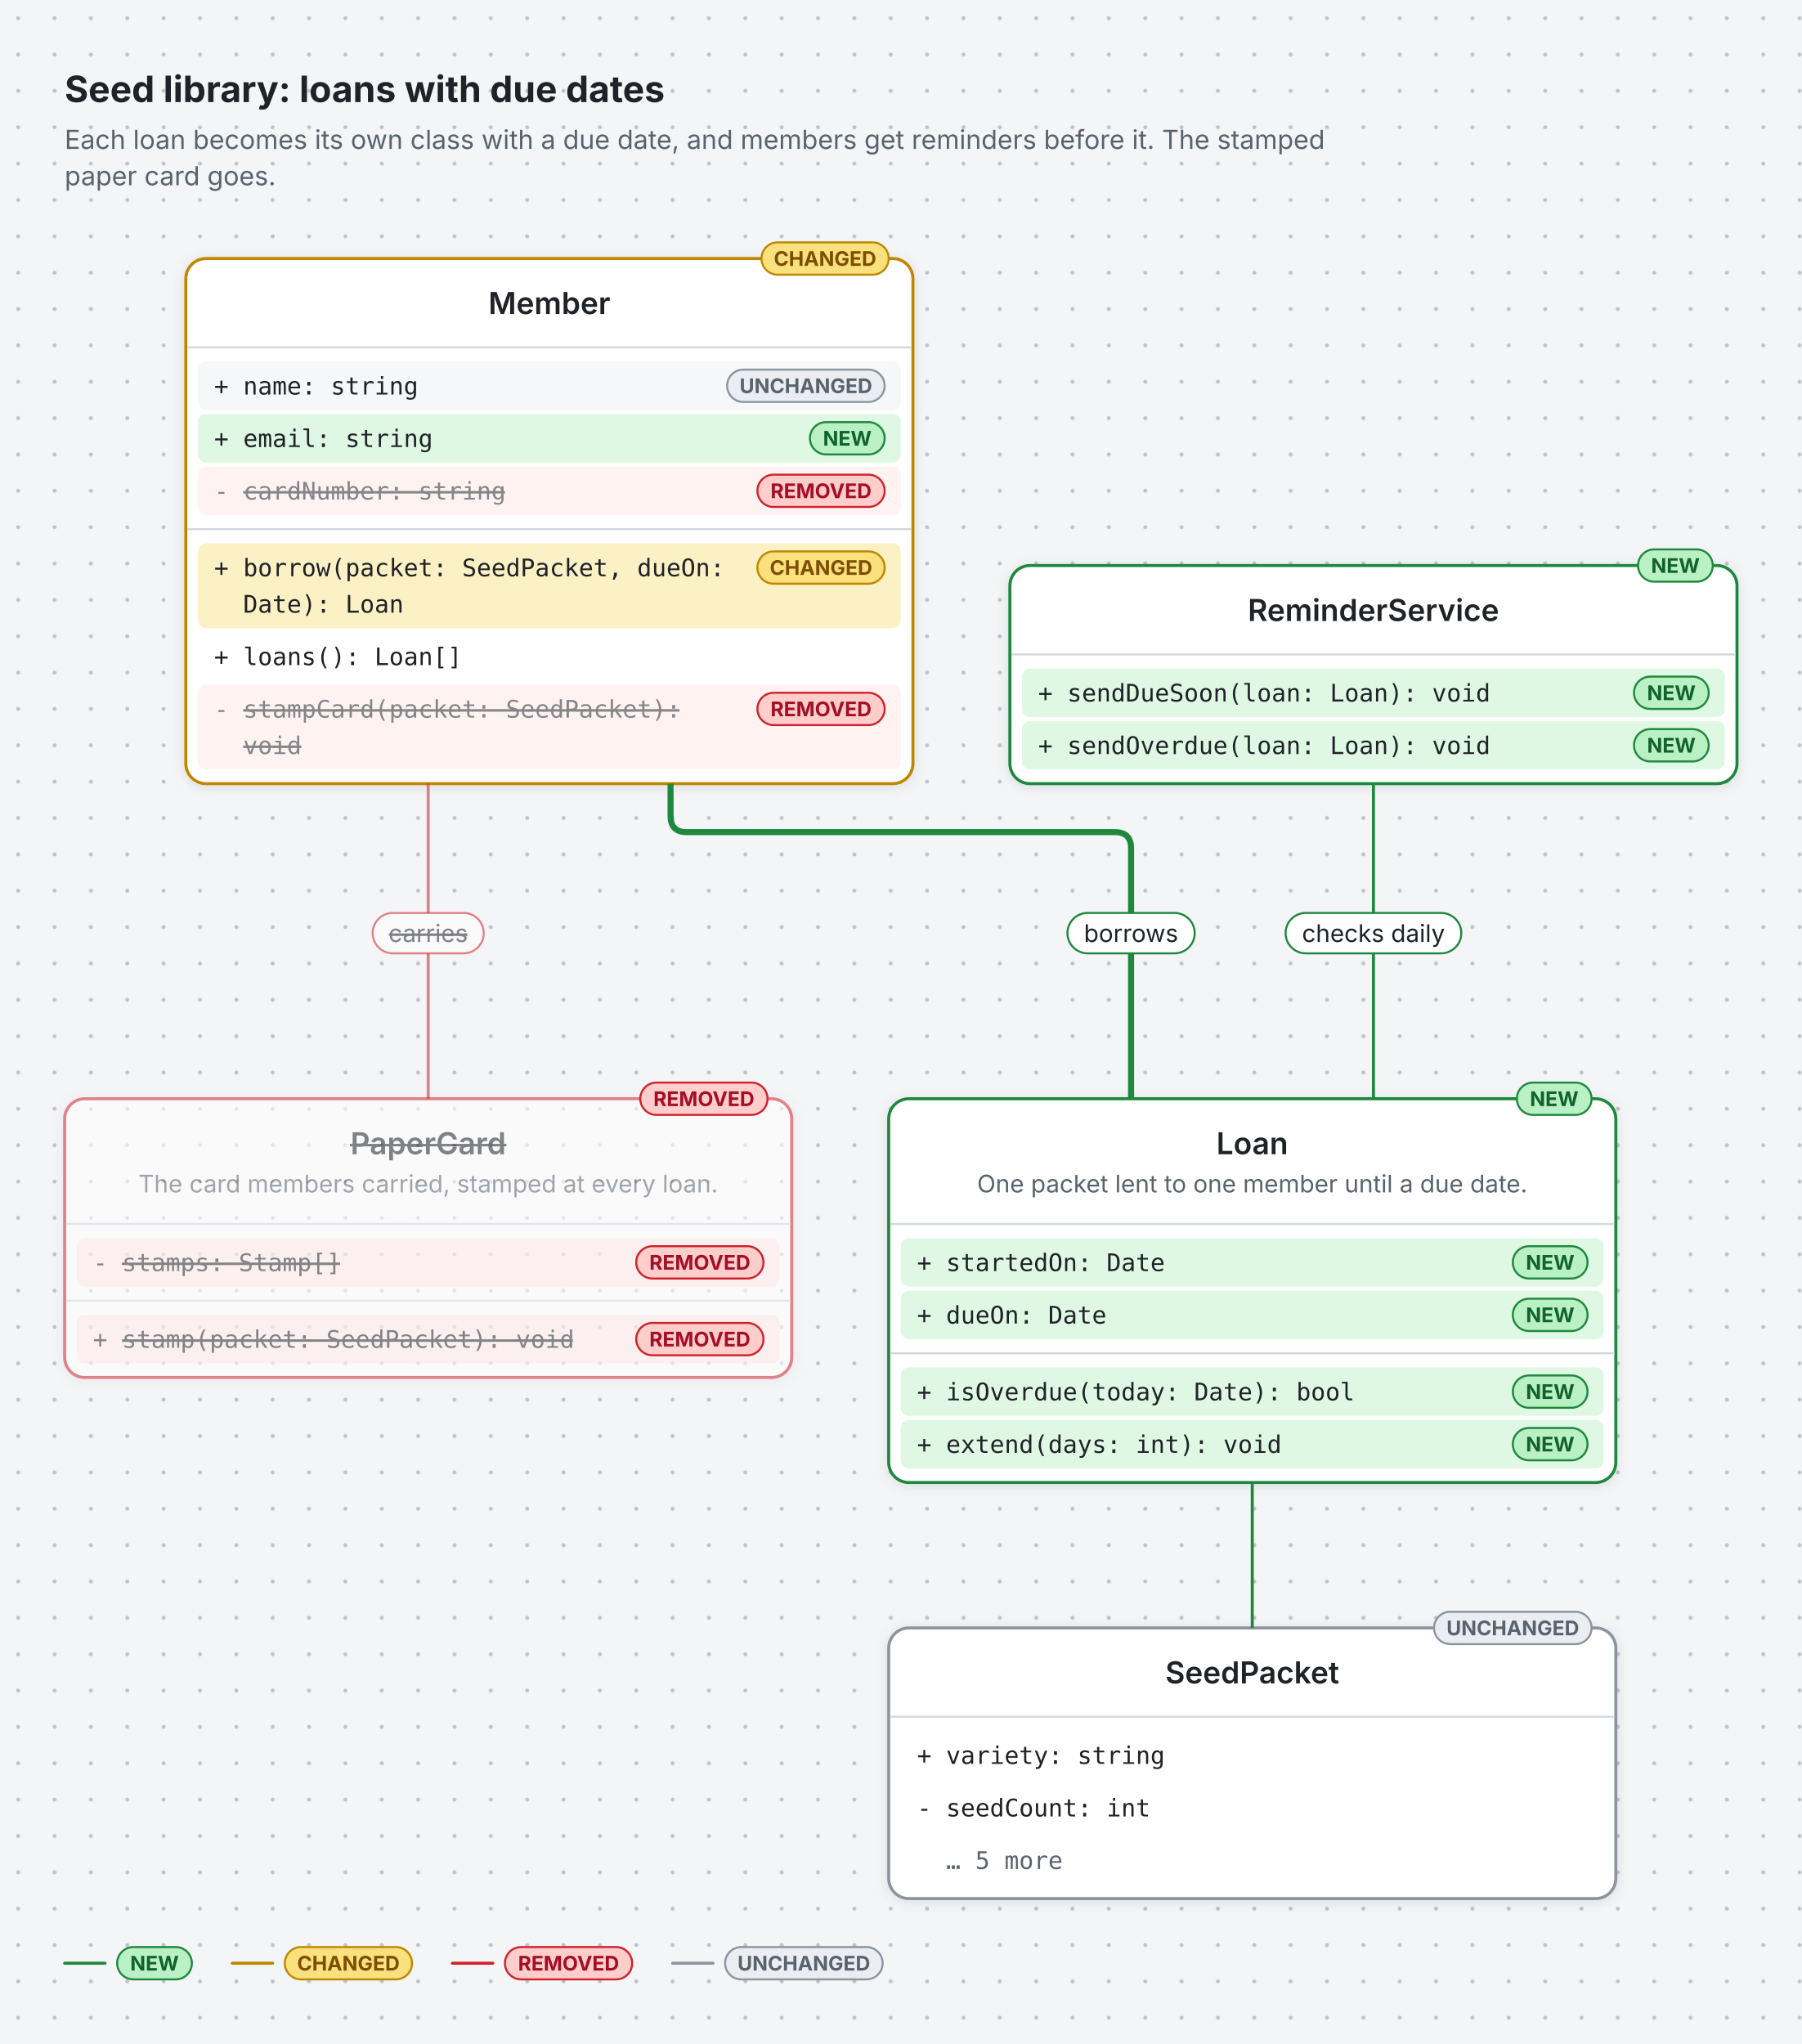
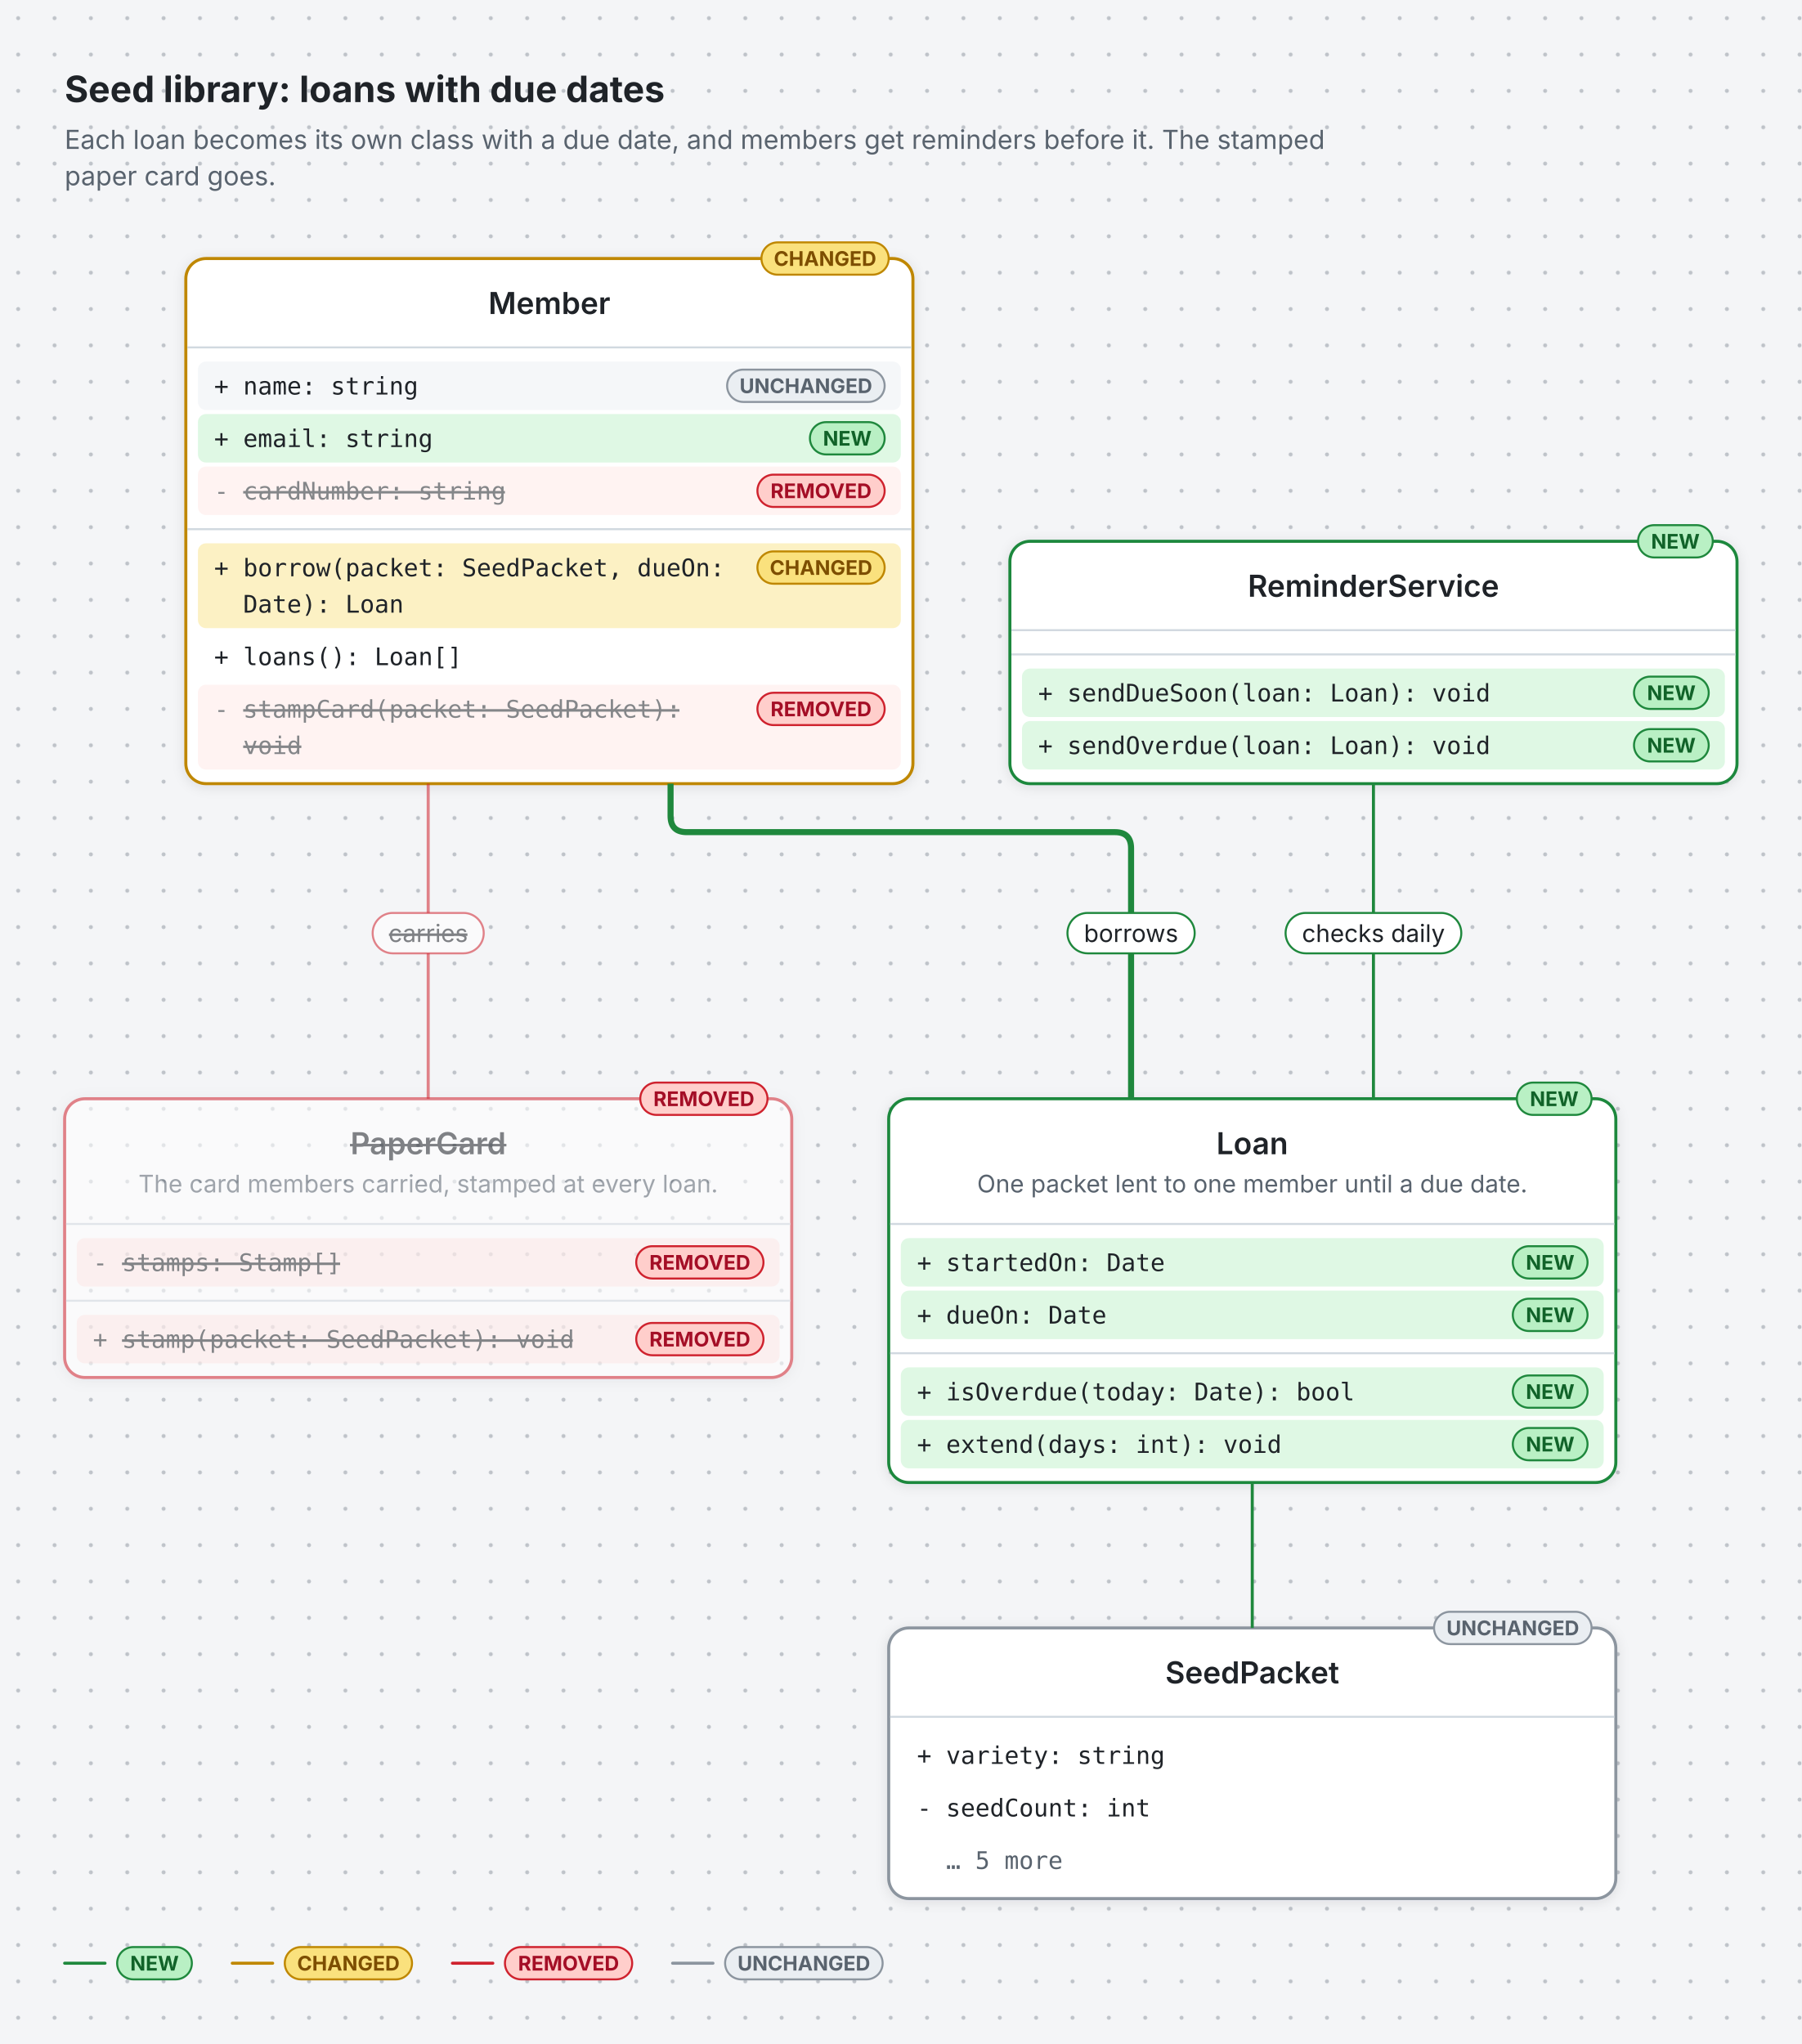
<svg xmlns="http://www.w3.org/2000/svg" width="892" height="1012" viewBox="0 0 892 1012">
  <defs>
    <pattern id="structa-grid-light" width="18" height="18" patternUnits="userSpaceOnUse">
      <circle cx="9" cy="9" r="1" fill="#8c959f" fill-opacity="0.5" />
    </pattern>
    <filter id="structa-shadow-light" x="-20%" y="-30%" width="140%" height="170%">
      <feDropShadow dx="0" dy="1" stdDeviation="3" flood-color="#1f2328" flood-opacity="0.1" />
    </filter>
  </defs>
  <rect width="892" height="1012" fill="#f4f5f7" />
  <rect width="892" height="1012" fill="url(#structa-grid-light)" />
  <g class="title">
    <text x="32" y="50.55" font-family="Structa Inter, Inter, sans-serif" font-size="18" font-weight="700" fill="#1f2328">Seed library: loans with due dates</text>
  </g>
  <g class="description">
    <text x="32" y="73.73" font-family="Structa Inter, Inter, sans-serif" font-size="13" font-weight="400" fill="#59636e">Each loan becomes its own class with a due date, and members get reminders before it. The stamped</text>
    <text x="32" y="91.73" font-family="Structa Inter, Inter, sans-serif" font-size="13" font-weight="400" fill="#59636e">paper card goes.</text>
  </g>
  <g class="card" data-id="member" data-kind="class" data-status="changed">
    <rect x="92" y="128" width="360" height="260" rx="10" fill="#ffffff" stroke="#bf8700" stroke-width="1.5" filter="url(#structa-shadow-light)" />
    <line class="divider" x1="92.75" y1="172" x2="451.25" y2="172" stroke="#d1d9e0" stroke-width="1" />
    <line class="divider" x1="92.75" y1="262" x2="451.25" y2="262" stroke="#d1d9e0" stroke-width="1" />
    <text x="272" y="155.46" font-family="Structa Inter, Inter, sans-serif" font-size="15" font-weight="600" fill="#1f2328" text-anchor="middle">Member</text>
    <g class="row" data-id="properties[0]" data-kind="property" data-status="unchanged">
      <rect x="98" y="179" width="348" height="24" rx="4" fill="#eaeef2" fill-opacity="0.45" />
      <g class="symbol">
        <text x="106" y="195.32" font-family="Structa JetBrains Mono, JetBrains Mono, monospace" font-size="12" font-weight="400" fill="#1f2328">+</text>
      </g>
      <text x="120.4" y="195.32" font-family="Structa JetBrains Mono, JetBrains Mono, monospace" font-size="12" font-weight="400" fill="#1f2328">name: string</text>
      <g class="badge">
        <rect x="360" y="183" width="78" height="16" rx="8" fill="#ffffff" />
        <rect x="360" y="183" width="78" height="16" rx="8" fill="#eaeef2" stroke="#8c959f" stroke-width="1" />
        <text x="399" y="194.64" font-family="Structa Inter, Inter, sans-serif" font-size="10" font-weight="700" fill="#59636e" text-anchor="middle">UNCHANGED</text>
      </g>
    </g>
    <g class="row" data-id="properties[1]" data-kind="property" data-status="new">
      <rect x="98" y="205" width="348" height="24" rx="4" fill="#b9f0c4" fill-opacity="0.45" />
      <g class="symbol">
        <text x="106" y="221.32" font-family="Structa JetBrains Mono, JetBrains Mono, monospace" font-size="12" font-weight="400" fill="#1f2328">+</text>
      </g>
      <text x="120.4" y="221.32" font-family="Structa JetBrains Mono, JetBrains Mono, monospace" font-size="12" font-weight="400" fill="#1f2328">email: string</text>
      <g class="badge">
        <rect x="401" y="209" width="37" height="16" rx="8" fill="#ffffff" />
        <rect x="401" y="209" width="37" height="16" rx="8" fill="#b9f0c4" stroke="#1f883d" stroke-width="1" />
        <text x="419.5" y="220.64" font-family="Structa Inter, Inter, sans-serif" font-size="10" font-weight="700" fill="#116329" text-anchor="middle">NEW</text>
      </g>
    </g>
    <g class="row" data-id="card-number" data-kind="property" data-status="removed">
      <g class="faded" opacity="0.55">
        <rect x="98" y="231" width="348" height="24" rx="4" fill="#ffcecb" fill-opacity="0.45" />
        <g class="symbol">
          <text x="106" y="247.32" font-family="Structa JetBrains Mono, JetBrains Mono, monospace" font-size="12" font-weight="400" fill="#1f2328">-</text>
        </g>
        <text x="120.4" y="247.32" font-family="Structa JetBrains Mono, JetBrains Mono, monospace" font-size="12" font-weight="400" fill="#1f2328">cardNumber: string</text>
        <line class="strike" x1="120.4" y1="243.72" x2="250" y2="243.72" stroke="#1f2328" stroke-width="1.25" />
      </g>
      <g class="badge">
        <rect x="375" y="235" width="63" height="16" rx="8" fill="#ffffff" />
        <rect x="375" y="235" width="63" height="16" rx="8" fill="#ffcecb" stroke="#cf222e" stroke-width="1" />
        <text x="406.5" y="246.64" font-family="Structa Inter, Inter, sans-serif" font-size="10" font-weight="700" fill="#a40e26" text-anchor="middle">REMOVED</text>
      </g>
    </g>
    <g class="row" data-id="borrow" data-kind="method" data-status="changed">
      <rect x="98" y="269" width="348" height="42" rx="4" fill="#fae17d" fill-opacity="0.45" />
      <g class="symbol">
        <text x="106" y="285.32" font-family="Structa JetBrains Mono, JetBrains Mono, monospace" font-size="12" font-weight="400" fill="#1f2328">+</text>
      </g>
      <text x="120.4" y="285.32" font-family="Structa JetBrains Mono, JetBrains Mono, monospace" font-size="12" font-weight="400" fill="#1f2328">borrow(packet: SeedPacket, dueOn:</text>
      <text x="120.4" y="303.32" font-family="Structa JetBrains Mono, JetBrains Mono, monospace" font-size="12" font-weight="400" fill="#1f2328">Date): Loan</text>
      <g class="badge">
        <rect x="375" y="273" width="63" height="16" rx="8" fill="#ffffff" />
        <rect x="375" y="273" width="63" height="16" rx="8" fill="#fae17d" stroke="#bf8700" stroke-width="1" />
        <text x="406.5" y="284.64" font-family="Structa Inter, Inter, sans-serif" font-size="10" font-weight="700" fill="#7d4e00" text-anchor="middle">CHANGED</text>
      </g>
    </g>
    <g class="row" data-id="methods[1]" data-kind="method">
      <g class="symbol">
        <text x="106" y="329.32" font-family="Structa JetBrains Mono, JetBrains Mono, monospace" font-size="12" font-weight="400" fill="#1f2328">+</text>
      </g>
      <text x="120.4" y="329.32" font-family="Structa JetBrains Mono, JetBrains Mono, monospace" font-size="12" font-weight="400" fill="#1f2328">loans(): Loan[]</text>
    </g>
    <g class="row" data-id="methods[2]" data-kind="method" data-status="removed">
      <g class="faded" opacity="0.55">
        <rect x="98" y="339" width="348" height="42" rx="4" fill="#ffcecb" fill-opacity="0.45" />
        <g class="symbol">
          <text x="106" y="355.32" font-family="Structa JetBrains Mono, JetBrains Mono, monospace" font-size="12" font-weight="400" fill="#1f2328">-</text>
        </g>
        <text x="120.4" y="355.32" font-family="Structa JetBrains Mono, JetBrains Mono, monospace" font-size="12" font-weight="400" fill="#1f2328">stampCard(packet: SeedPacket):</text>
        <line class="strike" x1="120.4" y1="351.72" x2="336.4" y2="351.72" stroke="#1f2328" stroke-width="1.25" />
        <text x="120.4" y="373.32" font-family="Structa JetBrains Mono, JetBrains Mono, monospace" font-size="12" font-weight="400" fill="#1f2328">void</text>
        <line class="strike" x1="120.4" y1="369.72" x2="149.2" y2="369.72" stroke="#1f2328" stroke-width="1.25" />
      </g>
      <g class="badge">
        <rect x="375" y="343" width="63" height="16" rx="8" fill="#ffffff" />
        <rect x="375" y="343" width="63" height="16" rx="8" fill="#ffcecb" stroke="#cf222e" stroke-width="1" />
        <text x="406.5" y="354.64" font-family="Structa Inter, Inter, sans-serif" font-size="10" font-weight="700" fill="#a40e26" text-anchor="middle">REMOVED</text>
      </g>
    </g>
    <g class="badge">
      <rect x="377" y="120" width="63" height="16" rx="8" fill="#ffffff" />
      <rect x="377" y="120" width="63" height="16" rx="8" fill="#fae17d" stroke="#bf8700" stroke-width="1" />
      <text x="408.5" y="131.64" font-family="Structa Inter, Inter, sans-serif" font-size="10" font-weight="700" fill="#7d4e00" text-anchor="middle">CHANGED</text>
    </g>
  </g>
  <g class="card" data-id="loan" data-kind="class" data-status="new">
    <rect x="440" y="544" width="360" height="190" rx="10" fill="#ffffff" stroke="#1f883d" stroke-width="1.5" filter="url(#structa-shadow-light)" />
    <line class="divider" x1="440.75" y1="606" x2="799.25" y2="606" stroke="#d1d9e0" stroke-width="1" />
    <line class="divider" x1="440.75" y1="670" x2="799.25" y2="670" stroke="#d1d9e0" stroke-width="1" />
    <text x="620" y="571.46" font-family="Structa Inter, Inter, sans-serif" font-size="15" font-weight="600" fill="#1f2328" text-anchor="middle">Loan</text>
    <text x="620" y="590.37" font-family="Structa Inter, Inter, sans-serif" font-size="12" font-weight="400" fill="#59636e" text-anchor="middle">One packet lent to one member until a due date.</text>
    <g class="row" data-id="properties[0]" data-kind="property" data-status="new">
      <rect x="446" y="613" width="348" height="24" rx="4" fill="#b9f0c4" fill-opacity="0.45" />
      <g class="symbol">
        <text x="454" y="629.32" font-family="Structa JetBrains Mono, JetBrains Mono, monospace" font-size="12" font-weight="400" fill="#1f2328">+</text>
      </g>
      <text x="468.4" y="629.32" font-family="Structa JetBrains Mono, JetBrains Mono, monospace" font-size="12" font-weight="400" fill="#1f2328">startedOn: Date</text>
      <g class="badge">
        <rect x="749" y="617" width="37" height="16" rx="8" fill="#ffffff" />
        <rect x="749" y="617" width="37" height="16" rx="8" fill="#b9f0c4" stroke="#1f883d" stroke-width="1" />
        <text x="767.5" y="628.64" font-family="Structa Inter, Inter, sans-serif" font-size="10" font-weight="700" fill="#116329" text-anchor="middle">NEW</text>
      </g>
    </g>
    <g class="row" data-id="properties[1]" data-kind="property" data-status="new">
      <rect x="446" y="639" width="348" height="24" rx="4" fill="#b9f0c4" fill-opacity="0.45" />
      <g class="symbol">
        <text x="454" y="655.32" font-family="Structa JetBrains Mono, JetBrains Mono, monospace" font-size="12" font-weight="400" fill="#1f2328">+</text>
      </g>
      <text x="468.4" y="655.32" font-family="Structa JetBrains Mono, JetBrains Mono, monospace" font-size="12" font-weight="400" fill="#1f2328">dueOn: Date</text>
      <g class="badge">
        <rect x="749" y="643" width="37" height="16" rx="8" fill="#ffffff" />
        <rect x="749" y="643" width="37" height="16" rx="8" fill="#b9f0c4" stroke="#1f883d" stroke-width="1" />
        <text x="767.5" y="654.64" font-family="Structa Inter, Inter, sans-serif" font-size="10" font-weight="700" fill="#116329" text-anchor="middle">NEW</text>
      </g>
    </g>
    <g class="row" data-id="methods[0]" data-kind="method" data-status="new">
      <rect x="446" y="677" width="348" height="24" rx="4" fill="#b9f0c4" fill-opacity="0.45" />
      <g class="symbol">
        <text x="454" y="693.32" font-family="Structa JetBrains Mono, JetBrains Mono, monospace" font-size="12" font-weight="400" fill="#1f2328">+</text>
      </g>
      <text x="468.4" y="693.32" font-family="Structa JetBrains Mono, JetBrains Mono, monospace" font-size="12" font-weight="400" fill="#1f2328">isOverdue(today: Date): bool</text>
      <g class="badge">
        <rect x="749" y="681" width="37" height="16" rx="8" fill="#ffffff" />
        <rect x="749" y="681" width="37" height="16" rx="8" fill="#b9f0c4" stroke="#1f883d" stroke-width="1" />
        <text x="767.5" y="692.64" font-family="Structa Inter, Inter, sans-serif" font-size="10" font-weight="700" fill="#116329" text-anchor="middle">NEW</text>
      </g>
    </g>
    <g class="row" data-id="methods[1]" data-kind="method" data-status="new">
      <rect x="446" y="703" width="348" height="24" rx="4" fill="#b9f0c4" fill-opacity="0.45" />
      <g class="symbol">
        <text x="454" y="719.32" font-family="Structa JetBrains Mono, JetBrains Mono, monospace" font-size="12" font-weight="400" fill="#1f2328">+</text>
      </g>
      <text x="468.4" y="719.32" font-family="Structa JetBrains Mono, JetBrains Mono, monospace" font-size="12" font-weight="400" fill="#1f2328">extend(days: int): void</text>
      <g class="badge">
        <rect x="749" y="707" width="37" height="16" rx="8" fill="#ffffff" />
        <rect x="749" y="707" width="37" height="16" rx="8" fill="#b9f0c4" stroke="#1f883d" stroke-width="1" />
        <text x="767.5" y="718.64" font-family="Structa Inter, Inter, sans-serif" font-size="10" font-weight="700" fill="#116329" text-anchor="middle">NEW</text>
      </g>
    </g>
    <g class="badge">
      <rect x="751" y="536" width="37" height="16" rx="8" fill="#ffffff" />
      <rect x="751" y="536" width="37" height="16" rx="8" fill="#b9f0c4" stroke="#1f883d" stroke-width="1" />
      <text x="769.5" y="547.64" font-family="Structa Inter, Inter, sans-serif" font-size="10" font-weight="700" fill="#116329" text-anchor="middle">NEW</text>
    </g>
  </g>
  <g class="card" data-id="packet" data-kind="class" data-status="unchanged">
    <rect x="440" y="806" width="360" height="134" rx="10" fill="#ffffff" stroke="#8c959f" stroke-width="1.5" filter="url(#structa-shadow-light)" />
    <line class="divider" x1="440.75" y1="850" x2="799.25" y2="850" stroke="#d1d9e0" stroke-width="1" />
    <text x="620" y="833.46" font-family="Structa Inter, Inter, sans-serif" font-size="15" font-weight="600" fill="#1f2328" text-anchor="middle">SeedPacket</text>
    <g class="more">
      <text x="468.4" y="925.32" font-family="Structa JetBrains Mono, JetBrains Mono, monospace" font-size="12" font-weight="400" fill="#59636e">… 5 more</text>
    </g>
    <g class="row" data-id="properties[0]" data-kind="property">
      <g class="symbol">
        <text x="454" y="873.32" font-family="Structa JetBrains Mono, JetBrains Mono, monospace" font-size="12" font-weight="400" fill="#1f2328">+</text>
      </g>
      <text x="468.4" y="873.32" font-family="Structa JetBrains Mono, JetBrains Mono, monospace" font-size="12" font-weight="400" fill="#1f2328">variety: string</text>
    </g>
    <g class="row" data-id="properties[1]" data-kind="property">
      <g class="symbol">
        <text x="454" y="899.32" font-family="Structa JetBrains Mono, JetBrains Mono, monospace" font-size="12" font-weight="400" fill="#1f2328">-</text>
      </g>
      <text x="468.4" y="899.32" font-family="Structa JetBrains Mono, JetBrains Mono, monospace" font-size="12" font-weight="400" fill="#1f2328">seedCount: int</text>
    </g>
    <g class="badge">
      <rect x="710" y="798" width="78" height="16" rx="8" fill="#ffffff" />
      <rect x="710" y="798" width="78" height="16" rx="8" fill="#eaeef2" stroke="#8c959f" stroke-width="1" />
      <text x="749" y="809.64" font-family="Structa Inter, Inter, sans-serif" font-size="10" font-weight="700" fill="#59636e" text-anchor="middle">UNCHANGED</text>
    </g>
  </g>
  <g class="card" data-id="paper-card" data-kind="class" data-status="removed">
    <g class="faded" opacity="0.55">
      <rect x="32" y="544" width="360" height="138" rx="10" fill="#ffffff" stroke="#cf222e" stroke-width="1.5" filter="url(#structa-shadow-light)" />
      <line class="divider" x1="32.75" y1="606" x2="391.25" y2="606" stroke="#d1d9e0" stroke-width="1" />
      <line class="divider" x1="32.75" y1="644" x2="391.25" y2="644" stroke="#d1d9e0" stroke-width="1" />
      <text x="212" y="571.46" font-family="Structa Inter, Inter, sans-serif" font-size="15" font-weight="600" fill="#1f2328" text-anchor="middle">PaperCard</text>
      <line class="strike" x1="173.27" y1="566.96" x2="250.73" y2="566.96" stroke="#1f2328" stroke-width="1.25" />
      <text x="212" y="590.37" font-family="Structa Inter, Inter, sans-serif" font-size="12" font-weight="400" fill="#59636e" text-anchor="middle">The card members carried, stamped at every loan.</text>
    </g>
    <g class="row" data-id="properties[0]" data-kind="property" data-status="removed">
      <g class="faded" opacity="0.55">
        <rect x="38" y="613" width="348" height="24" rx="4" fill="#ffcecb" fill-opacity="0.45" />
        <g class="symbol">
          <text x="46" y="629.32" font-family="Structa JetBrains Mono, JetBrains Mono, monospace" font-size="12" font-weight="400" fill="#1f2328">-</text>
        </g>
        <text x="60.4" y="629.32" font-family="Structa JetBrains Mono, JetBrains Mono, monospace" font-size="12" font-weight="400" fill="#1f2328">stamps: Stamp[]</text>
        <line class="strike" x1="60.4" y1="625.72" x2="168.4" y2="625.72" stroke="#1f2328" stroke-width="1.25" />
      </g>
      <g class="badge">
        <rect x="315" y="617" width="63" height="16" rx="8" fill="#ffffff" />
        <rect x="315" y="617" width="63" height="16" rx="8" fill="#ffcecb" stroke="#cf222e" stroke-width="1" />
        <text x="346.5" y="628.64" font-family="Structa Inter, Inter, sans-serif" font-size="10" font-weight="700" fill="#a40e26" text-anchor="middle">REMOVED</text>
      </g>
    </g>
    <g class="row" data-id="methods[0]" data-kind="method" data-status="removed">
      <g class="faded" opacity="0.55">
        <rect x="38" y="651" width="348" height="24" rx="4" fill="#ffcecb" fill-opacity="0.45" />
        <g class="symbol">
          <text x="46" y="667.32" font-family="Structa JetBrains Mono, JetBrains Mono, monospace" font-size="12" font-weight="400" fill="#1f2328">+</text>
        </g>
        <text x="60.4" y="667.32" font-family="Structa JetBrains Mono, JetBrains Mono, monospace" font-size="12" font-weight="400" fill="#1f2328">stamp(packet: SeedPacket): void</text>
        <line class="strike" x1="60.4" y1="663.72" x2="283.6" y2="663.72" stroke="#1f2328" stroke-width="1.25" />
      </g>
      <g class="badge">
        <rect x="315" y="655" width="63" height="16" rx="8" fill="#ffffff" />
        <rect x="315" y="655" width="63" height="16" rx="8" fill="#ffcecb" stroke="#cf222e" stroke-width="1" />
        <text x="346.5" y="666.64" font-family="Structa Inter, Inter, sans-serif" font-size="10" font-weight="700" fill="#a40e26" text-anchor="middle">REMOVED</text>
      </g>
    </g>
    <g class="badge">
      <rect x="317" y="536" width="63" height="16" rx="8" fill="#ffffff" />
      <rect x="317" y="536" width="63" height="16" rx="8" fill="#ffcecb" stroke="#cf222e" stroke-width="1" />
      <text x="348.5" y="547.64" font-family="Structa Inter, Inter, sans-serif" font-size="10" font-weight="700" fill="#a40e26" text-anchor="middle">REMOVED</text>
    </g>
  </g>
  <g class="card" data-id="reminders" data-kind="class" data-status="new">
-     <rect x="500" y="280" width="360" height="108" rx="10" fill="#ffffff" stroke="#1f883d" stroke-width="1.5" filter="url(#structa-shadow-light)" />
+     <rect x="500" y="268" width="360" height="120" rx="10" fill="#ffffff" stroke="#1f883d" stroke-width="1.5" filter="url(#structa-shadow-light)" />
+     <line class="divider" x1="500.75" y1="312" x2="859.25" y2="312" stroke="#d1d9e0" stroke-width="1" />
    <line class="divider" x1="500.75" y1="324" x2="859.25" y2="324" stroke="#d1d9e0" stroke-width="1" />
-     <text x="680" y="307.46" font-family="Structa Inter, Inter, sans-serif" font-size="15" font-weight="600" fill="#1f2328" text-anchor="middle">ReminderService</text>
+     <text x="680" y="295.46" font-family="Structa Inter, Inter, sans-serif" font-size="15" font-weight="600" fill="#1f2328" text-anchor="middle">ReminderService</text>
    <g class="row" data-id="methods[0]" data-kind="method" data-status="new">
      <rect x="506" y="331" width="348" height="24" rx="4" fill="#b9f0c4" fill-opacity="0.45" />
      <g class="symbol">
        <text x="514" y="347.32" font-family="Structa JetBrains Mono, JetBrains Mono, monospace" font-size="12" font-weight="400" fill="#1f2328">+</text>
      </g>
      <text x="528.4" y="347.32" font-family="Structa JetBrains Mono, JetBrains Mono, monospace" font-size="12" font-weight="400" fill="#1f2328">sendDueSoon(loan: Loan): void</text>
      <g class="badge">
        <rect x="809" y="335" width="37" height="16" rx="8" fill="#ffffff" />
        <rect x="809" y="335" width="37" height="16" rx="8" fill="#b9f0c4" stroke="#1f883d" stroke-width="1" />
        <text x="827.5" y="346.64" font-family="Structa Inter, Inter, sans-serif" font-size="10" font-weight="700" fill="#116329" text-anchor="middle">NEW</text>
      </g>
    </g>
    <g class="row" data-id="methods[1]" data-kind="method" data-status="new">
      <rect x="506" y="357" width="348" height="24" rx="4" fill="#b9f0c4" fill-opacity="0.45" />
      <g class="symbol">
        <text x="514" y="373.32" font-family="Structa JetBrains Mono, JetBrains Mono, monospace" font-size="12" font-weight="400" fill="#1f2328">+</text>
      </g>
      <text x="528.4" y="373.32" font-family="Structa JetBrains Mono, JetBrains Mono, monospace" font-size="12" font-weight="400" fill="#1f2328">sendOverdue(loan: Loan): void</text>
      <g class="badge">
        <rect x="809" y="361" width="37" height="16" rx="8" fill="#ffffff" />
        <rect x="809" y="361" width="37" height="16" rx="8" fill="#b9f0c4" stroke="#1f883d" stroke-width="1" />
        <text x="827.5" y="372.64" font-family="Structa Inter, Inter, sans-serif" font-size="10" font-weight="700" fill="#116329" text-anchor="middle">NEW</text>
      </g>
    </g>
    <g class="badge">
-       <rect x="811" y="272" width="37" height="16" rx="8" fill="#ffffff" />
-       <rect x="811" y="272" width="37" height="16" rx="8" fill="#b9f0c4" stroke="#1f883d" stroke-width="1" />
-       <text x="829.5" y="283.64" font-family="Structa Inter, Inter, sans-serif" font-size="10" font-weight="700" fill="#116329" text-anchor="middle">NEW</text>
+       <rect x="811" y="260" width="37" height="16" rx="8" fill="#ffffff" />
+       <rect x="811" y="260" width="37" height="16" rx="8" fill="#b9f0c4" stroke="#1f883d" stroke-width="1" />
+       <text x="829.5" y="271.64" font-family="Structa Inter, Inter, sans-serif" font-size="10" font-weight="700" fill="#116329" text-anchor="middle">NEW</text>
    </g>
  </g>
  <g class="line" data-id="edges[0]" data-kind="association" data-from="member" data-to="loan" data-status="new">
    <path d="M332 388 L332 404 Q332 412 340 412 L552 412 Q560 412 560 420 L560 544" fill="none" stroke="#1f883d" stroke-width="3" stroke-linejoin="round" />
  </g>
  <g class="line" data-id="edges[1]" data-kind="association" data-from="loan" data-to="packet" data-status="new">
    <path d="M620 734 L620 806" fill="none" stroke="#1f883d" stroke-width="1.5" stroke-linejoin="round" />
  </g>
  <g class="line" data-id="edges[2]" data-kind="association" data-from="member" data-to="paper-card" data-status="removed">
    <g class="faded" opacity="0.55">
      <path d="M212 388 L212 544" fill="none" stroke="#cf222e" stroke-width="1.5" stroke-linejoin="round" />
    </g>
  </g>
  <g class="line" data-id="edges[3]" data-kind="association" data-from="reminders" data-to="loan" data-status="new">
    <path d="M680 388 L680 544" fill="none" stroke="#1f883d" stroke-width="1.5" stroke-linejoin="round" />
  </g>
  <g class="line-labels">
    <g class="line-label" data-line="edges[0]">
      <rect x="528.5" y="452" width="63" height="20" rx="10" fill="#ffffff" stroke="#1f883d" stroke-width="1" />
      <text x="560" y="466.37" font-family="Structa Inter, Inter, sans-serif" font-size="12" font-weight="400" fill="#1f2328" text-anchor="middle">borrows</text>
    </g>
    <g class="line-label" data-line="edges[2]">
      <rect x="184.5" y="452" width="55" height="20" rx="10" fill="#f4f5f7" />
      <g class="faded" opacity="0.55">
        <rect x="184.5" y="452" width="55" height="20" rx="10" fill="#ffffff" stroke="#cf222e" stroke-width="1" />
        <text x="212" y="466.37" font-family="Structa Inter, Inter, sans-serif" font-size="12" font-weight="400" fill="#1f2328" text-anchor="middle">carries</text>
        <line class="strike" x1="192.57" y1="462.77" x2="231.43" y2="462.77" stroke="#1f2328" stroke-width="1.25" />
      </g>
    </g>
    <g class="line-label" data-line="edges[3]">
      <rect x="636.5" y="452" width="87" height="20" rx="10" fill="#ffffff" stroke="#1f883d" stroke-width="1" />
      <text x="680" y="466.37" font-family="Structa Inter, Inter, sans-serif" font-size="12" font-weight="400" fill="#1f2328" text-anchor="middle">checks daily</text>
    </g>
  </g>
  <g class="legend">
    <g class="legend-item" data-status="new">
      <line class="swatch" x1="32" y1="972" x2="52" y2="972" stroke="#1f883d" stroke-width="1.5" stroke-linecap="round" />
      <g class="badge">
        <rect x="58" y="964" width="37" height="16" rx="8" fill="#ffffff" />
        <rect x="58" y="964" width="37" height="16" rx="8" fill="#b9f0c4" stroke="#1f883d" stroke-width="1" />
        <text x="76.5" y="975.64" font-family="Structa Inter, Inter, sans-serif" font-size="10" font-weight="700" fill="#116329" text-anchor="middle">NEW</text>
      </g>
    </g>
    <g class="legend-item" data-status="changed">
      <line class="swatch" x1="115" y1="972" x2="135" y2="972" stroke="#bf8700" stroke-width="1.5" stroke-linecap="round" />
      <g class="badge">
        <rect x="141" y="964" width="63" height="16" rx="8" fill="#ffffff" />
        <rect x="141" y="964" width="63" height="16" rx="8" fill="#fae17d" stroke="#bf8700" stroke-width="1" />
        <text x="172.5" y="975.64" font-family="Structa Inter, Inter, sans-serif" font-size="10" font-weight="700" fill="#7d4e00" text-anchor="middle">CHANGED</text>
      </g>
    </g>
    <g class="legend-item" data-status="removed">
      <line class="swatch" x1="224" y1="972" x2="244" y2="972" stroke="#cf222e" stroke-width="1.5" stroke-linecap="round" />
      <g class="badge">
        <rect x="250" y="964" width="63" height="16" rx="8" fill="#ffffff" />
        <rect x="250" y="964" width="63" height="16" rx="8" fill="#ffcecb" stroke="#cf222e" stroke-width="1" />
        <text x="281.5" y="975.64" font-family="Structa Inter, Inter, sans-serif" font-size="10" font-weight="700" fill="#a40e26" text-anchor="middle">REMOVED</text>
      </g>
    </g>
    <g class="legend-item" data-status="unchanged">
      <line class="swatch" x1="333" y1="972" x2="353" y2="972" stroke="#8c959f" stroke-width="1.5" stroke-linecap="round" />
      <g class="badge">
        <rect x="359" y="964" width="78" height="16" rx="8" fill="#ffffff" />
        <rect x="359" y="964" width="78" height="16" rx="8" fill="#eaeef2" stroke="#8c959f" stroke-width="1" />
        <text x="398" y="975.64" font-family="Structa Inter, Inter, sans-serif" font-size="10" font-weight="700" fill="#59636e" text-anchor="middle">UNCHANGED</text>
      </g>
    </g>
  </g>
</svg>
